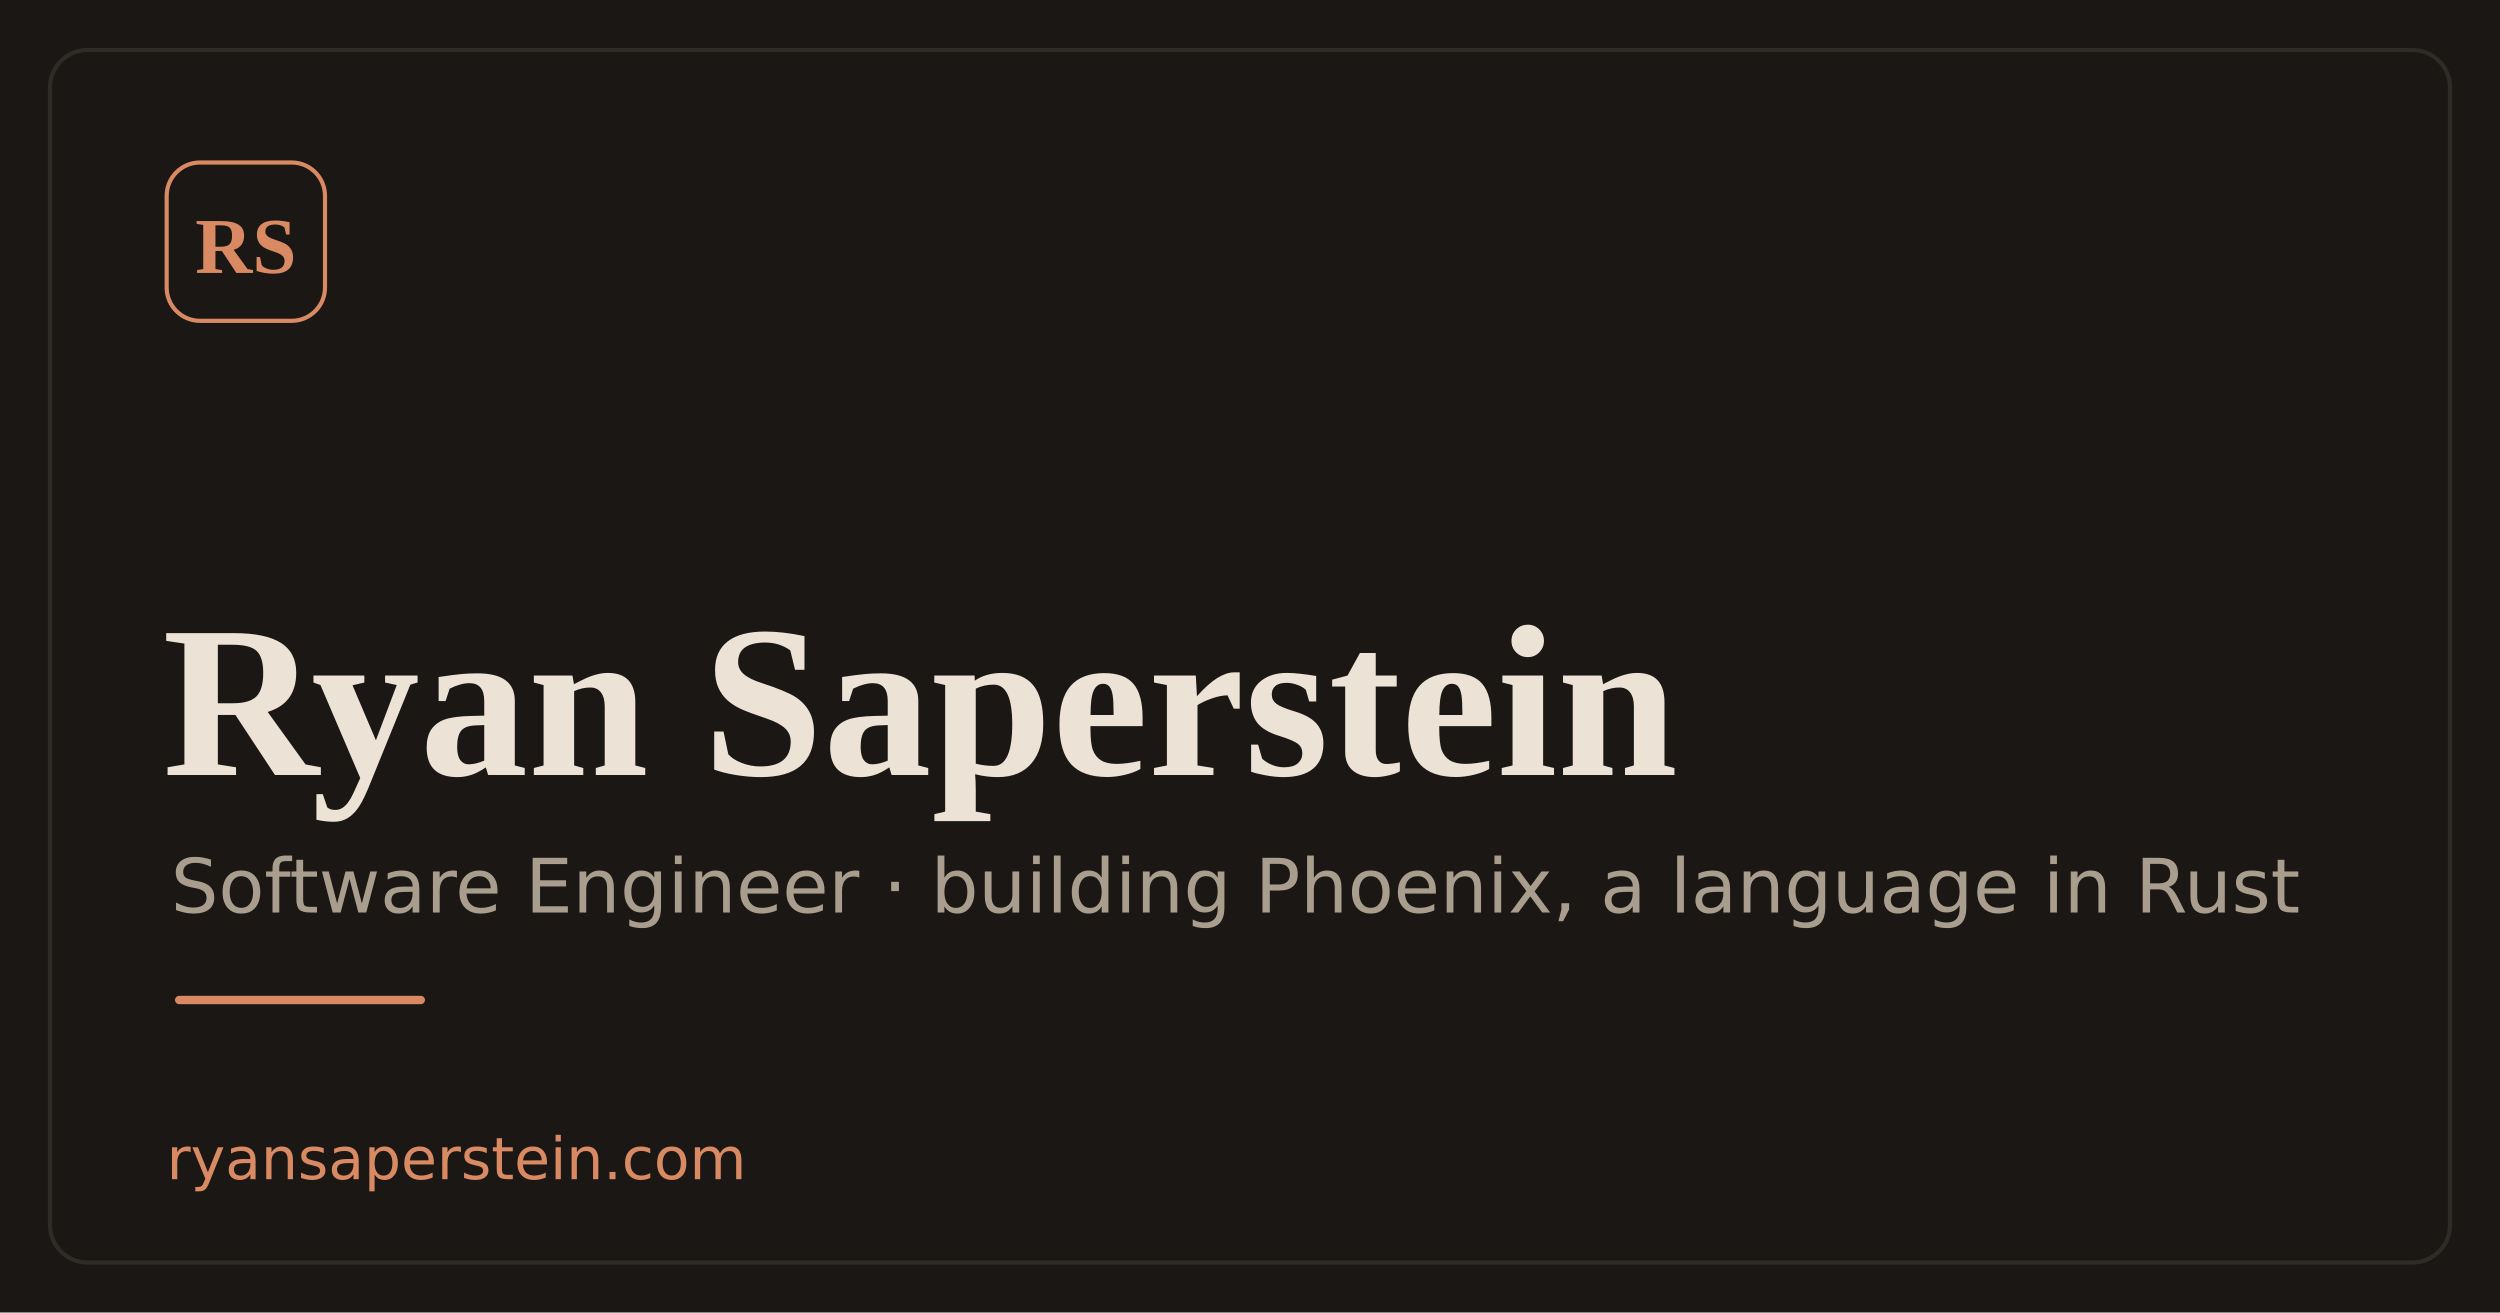
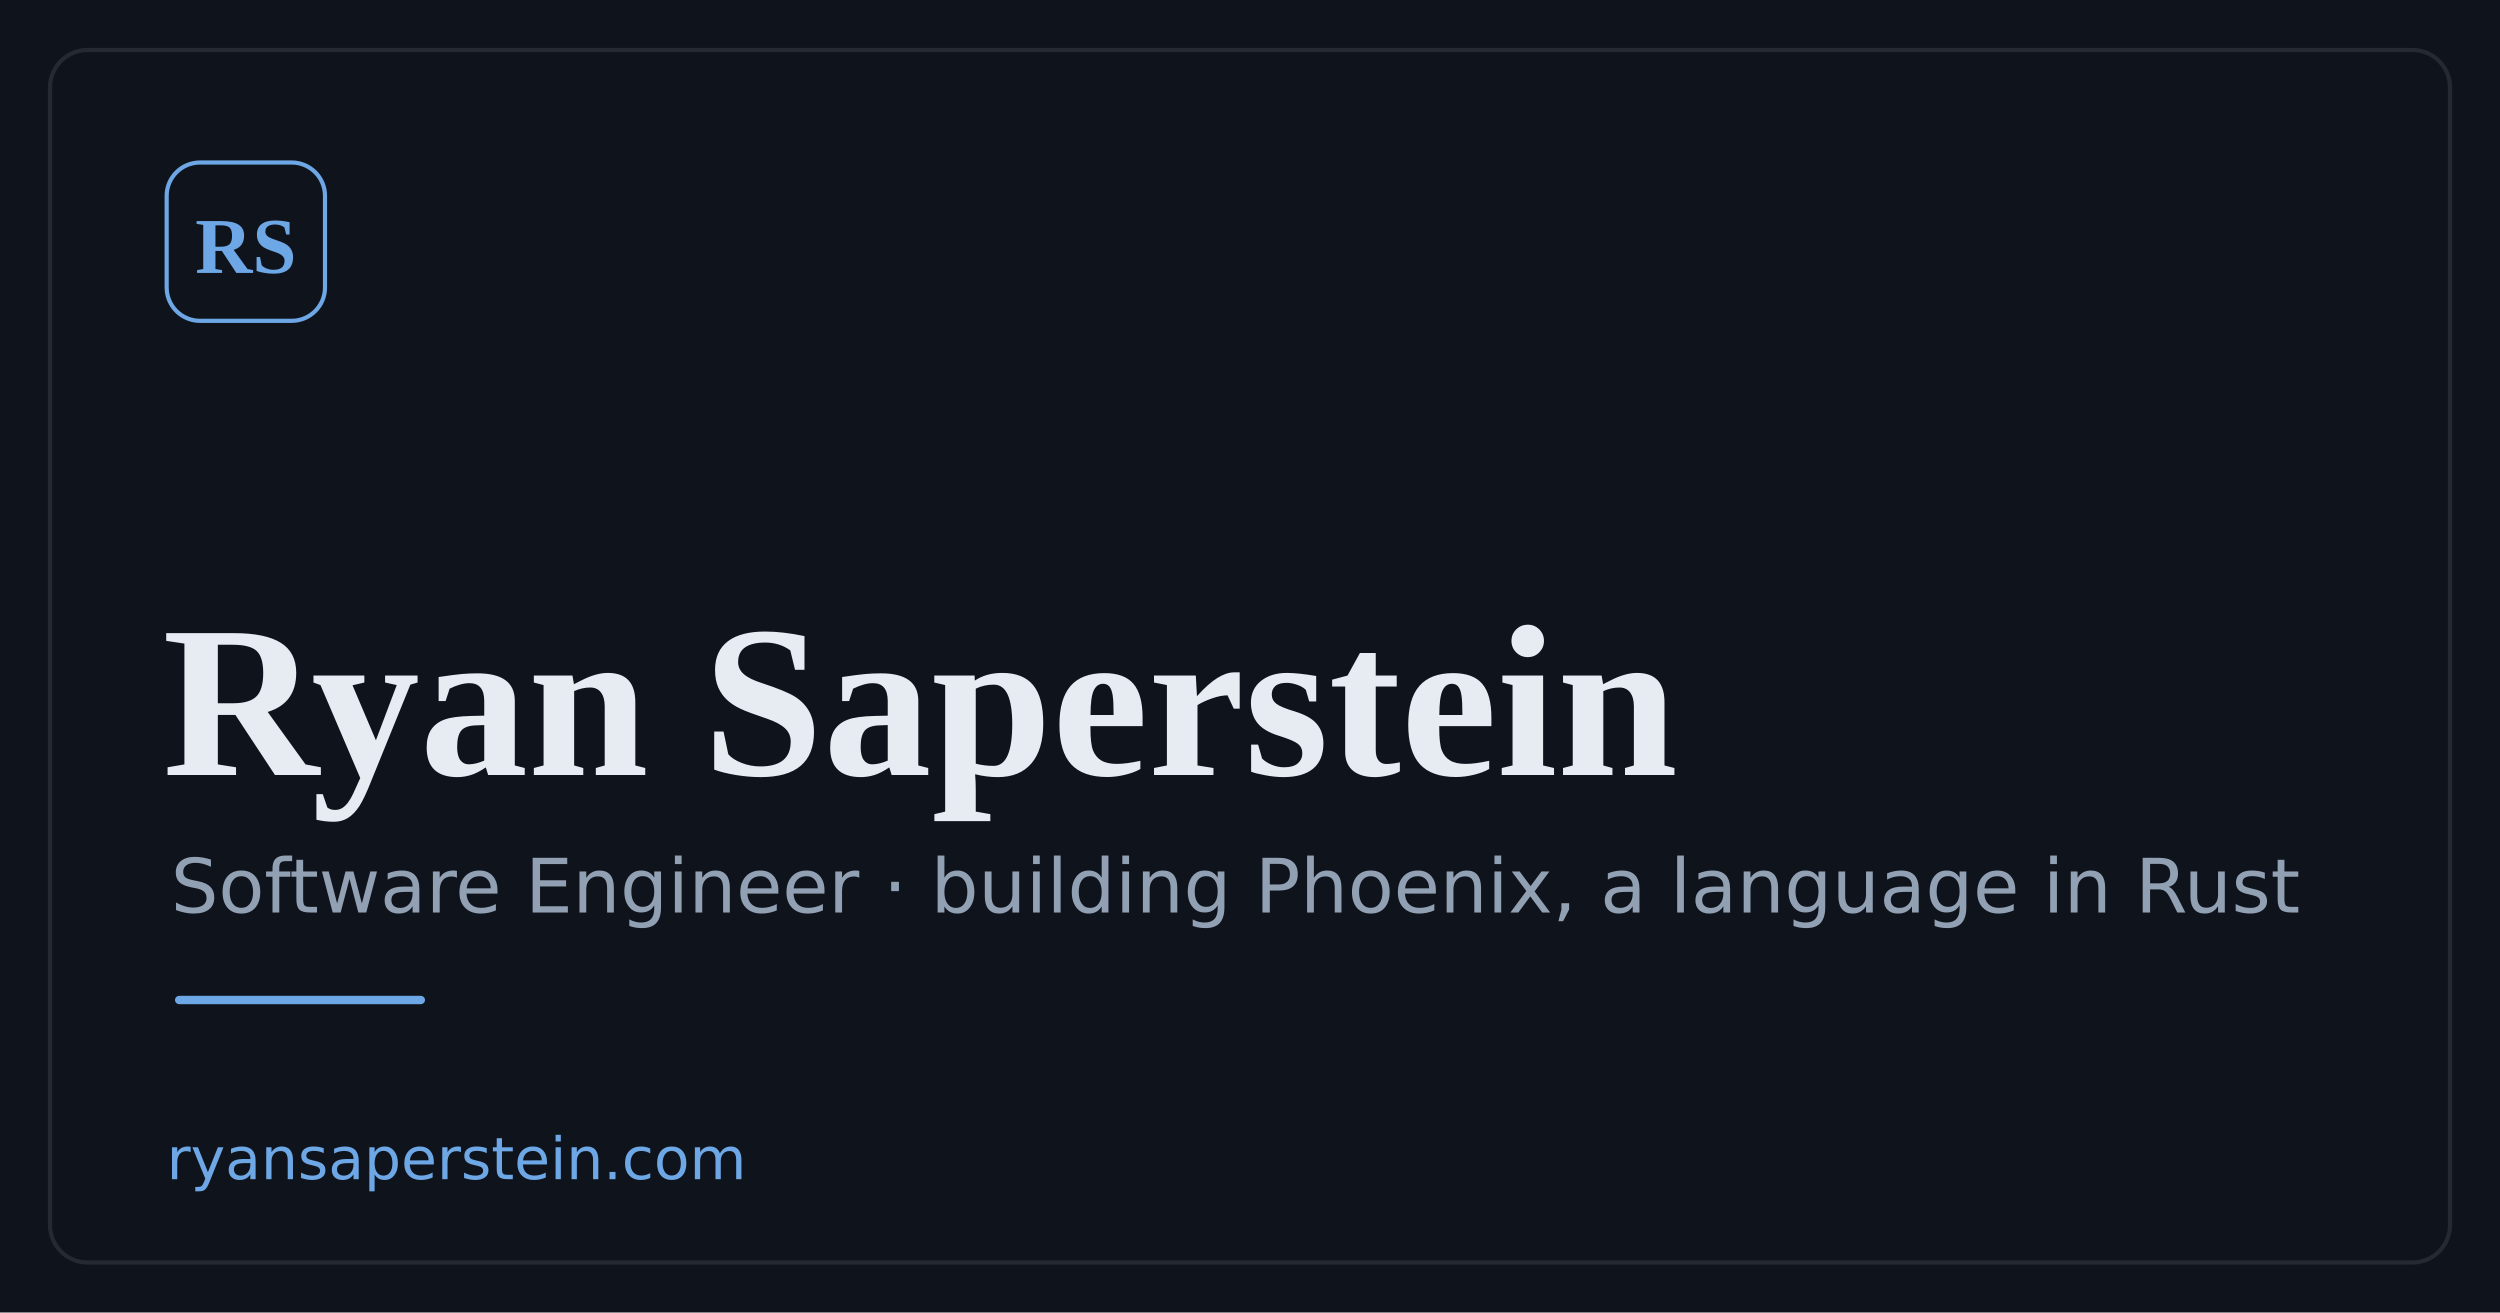
<svg xmlns="http://www.w3.org/2000/svg" width="1200" height="630" viewBox="0 0 1200 630">
-   <rect width="1200" height="630" fill="#1b1714" />
-   <rect x="24" y="24" width="1152" height="582" rx="18" fill="none" stroke="#ece3d6" stroke-opacity="0.10" stroke-width="2" />
-   <rect x="80" y="78" width="76" height="76" rx="16" fill="none" stroke="#d98a63" stroke-width="2" />
-   <text x="118" y="131" text-anchor="middle" font-family="Georgia, 'Times New Roman', serif" font-size="38" font-weight="600" fill="#d98a63">RS</text>
-   <text x="78" y="372" font-family="Georgia, 'Times New Roman', serif" font-size="104" font-weight="600" fill="#ece3d6">Ryan Saperstein</text>
-   <text x="82" y="438" font-family="'DejaVu Sans', sans-serif" font-size="36" fill="#a99e8e">Software Engineer  ·  building Phoenix, a language in Rust</text>
-   <rect x="84" y="478" width="120" height="4" rx="2" fill="#d98a63" />
-   <text x="80" y="566" font-family="'DejaVu Sans', sans-serif" font-size="28" fill="#d98a63">ryansaperstein.com</text>
+   <rect width="1200" height="630" fill="#0f141c" />
+   <rect x="24" y="24" width="1152" height="582" rx="18" fill="none" stroke="#e7ecf3" stroke-opacity="0.10" stroke-width="2" />
+   <rect x="80" y="78" width="76" height="76" rx="16" fill="none" stroke="#6ea7e6" stroke-width="2" />
+   <text x="118" y="131" text-anchor="middle" font-family="Georgia, 'Times New Roman', serif" font-size="38" font-weight="600" fill="#6ea7e6">RS</text>
+   <text x="78" y="372" font-family="Georgia, 'Times New Roman', serif" font-size="104" font-weight="600" fill="#e7ecf3">Ryan Saperstein</text>
+   <text x="82" y="438" font-family="'DejaVu Sans', sans-serif" font-size="36" fill="#92a0b4">Software Engineer  ·  building Phoenix, a language in Rust</text>
+   <rect x="84" y="478" width="120" height="4" rx="2" fill="#6ea7e6" />
+   <text x="80" y="566" font-family="'DejaVu Sans', sans-serif" font-size="28" fill="#6ea7e6">ryansaperstein.com</text>
</svg>
